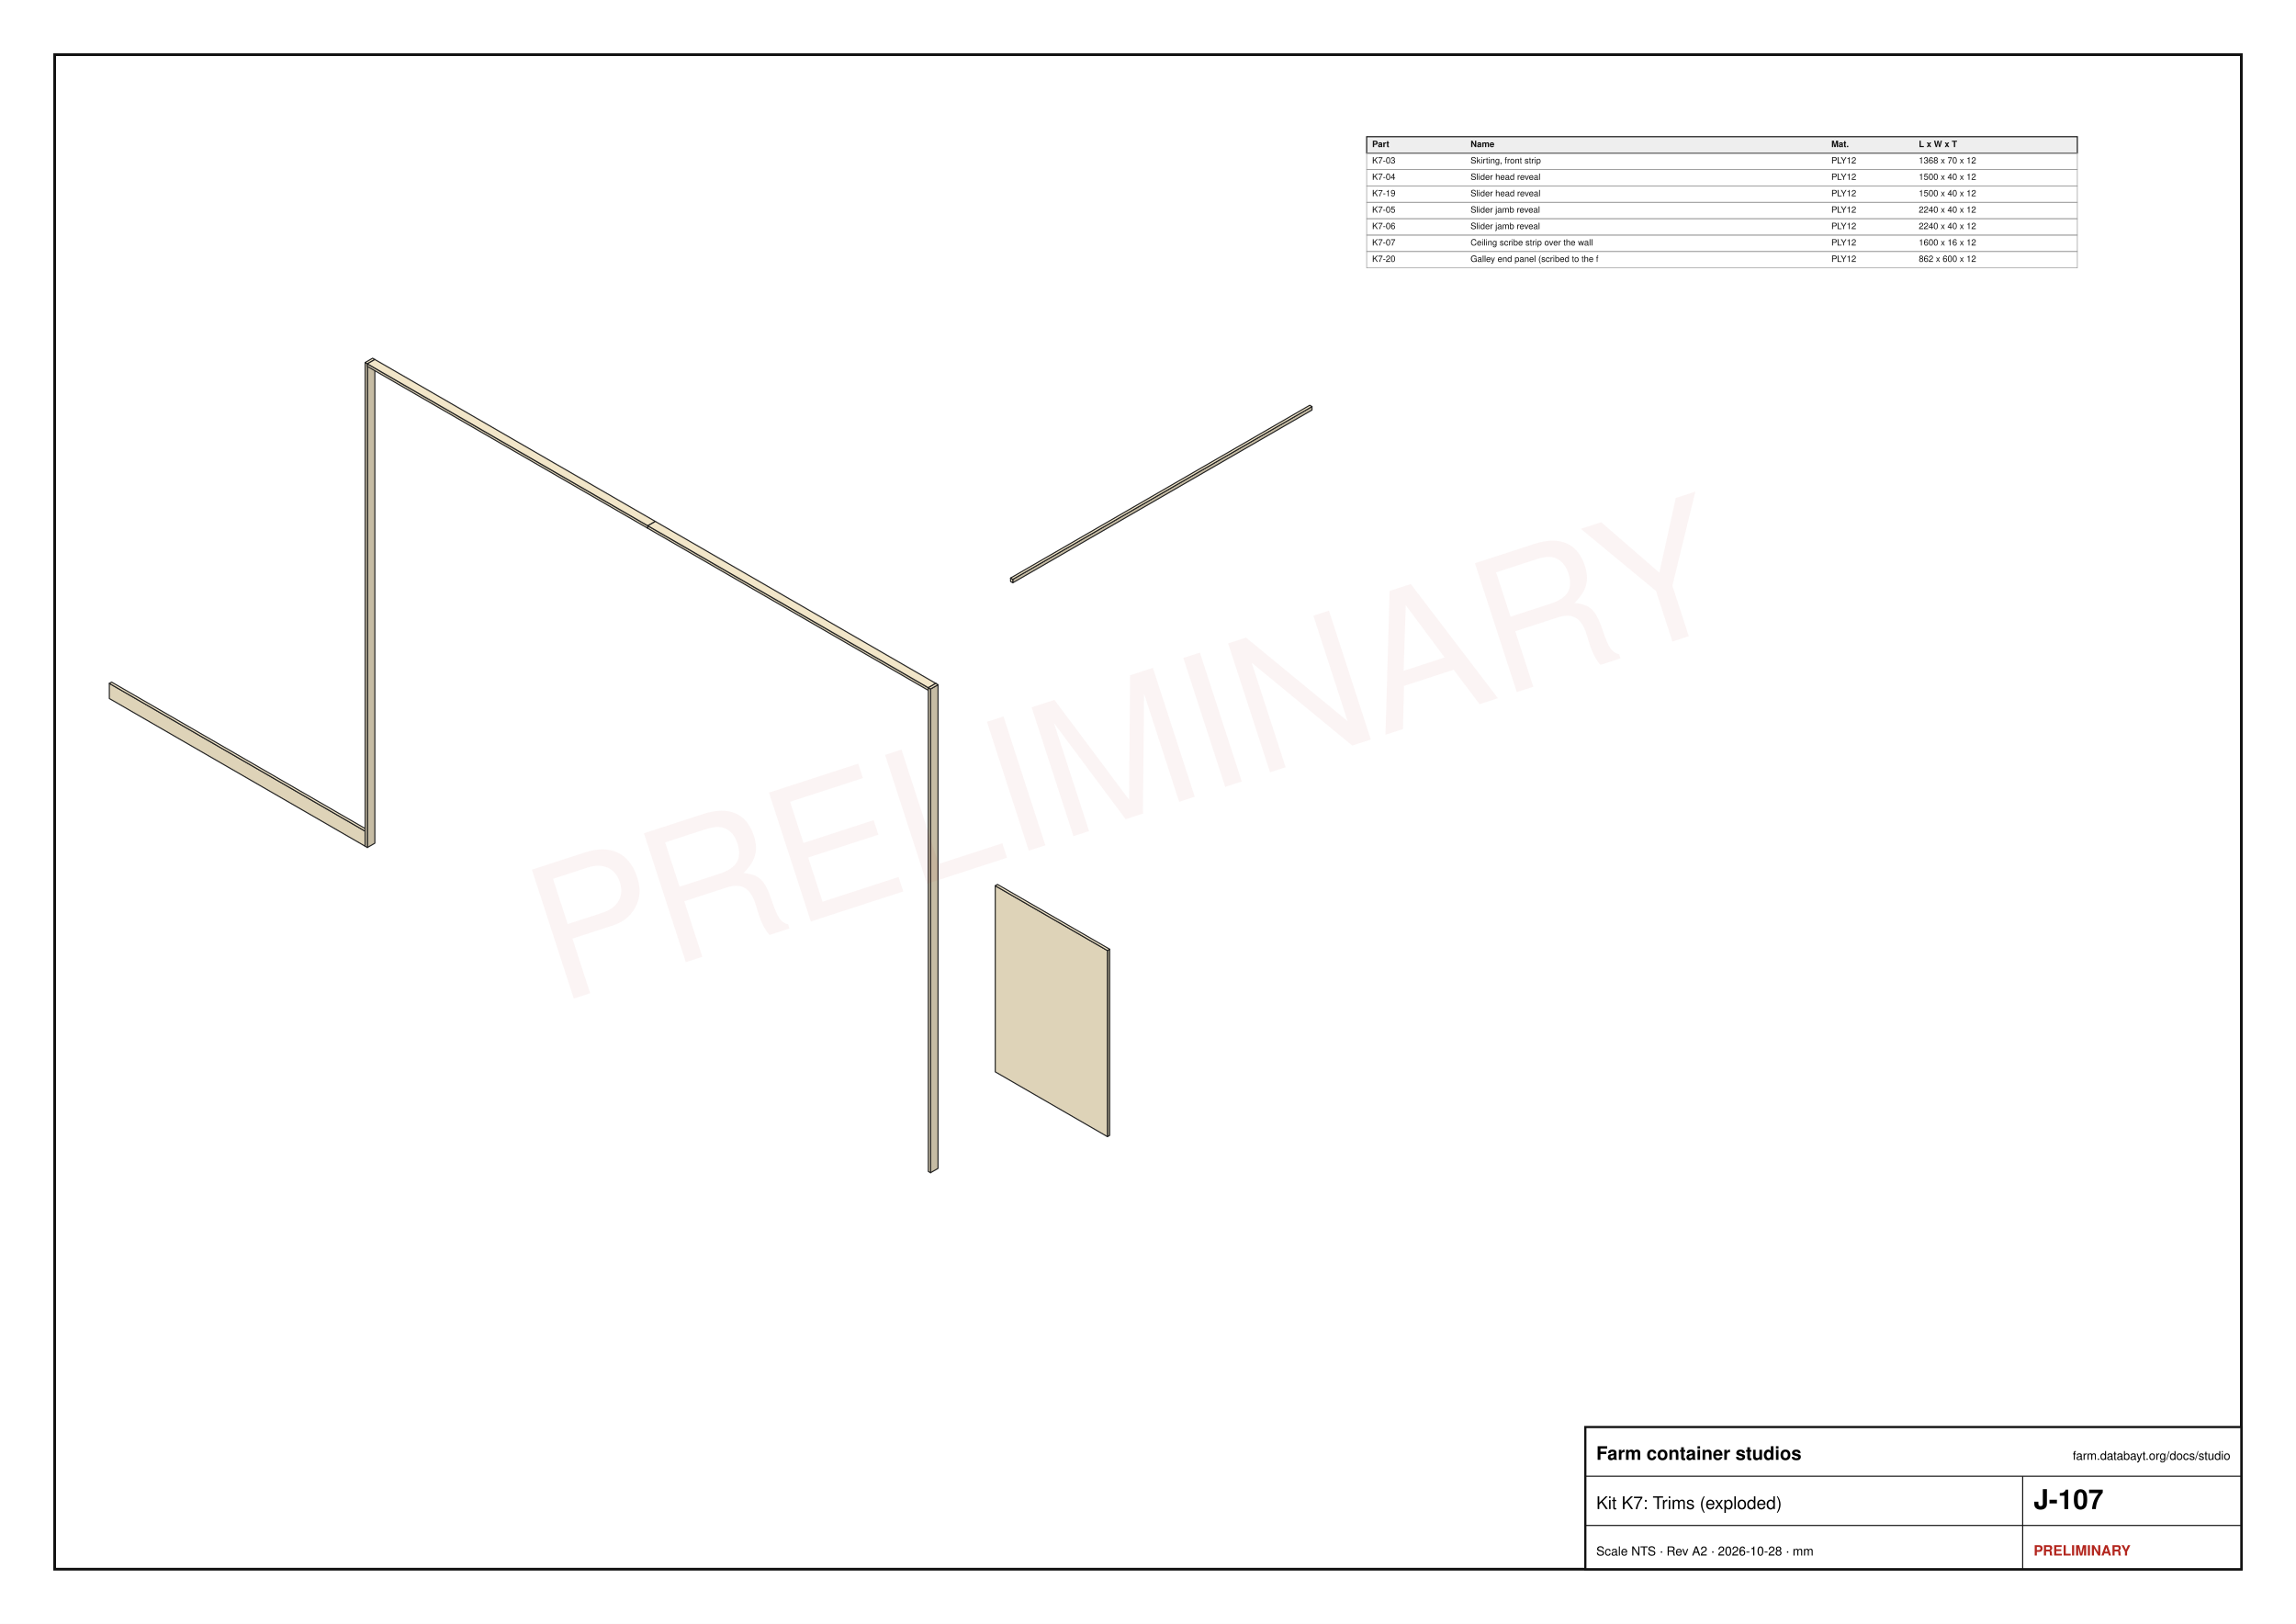
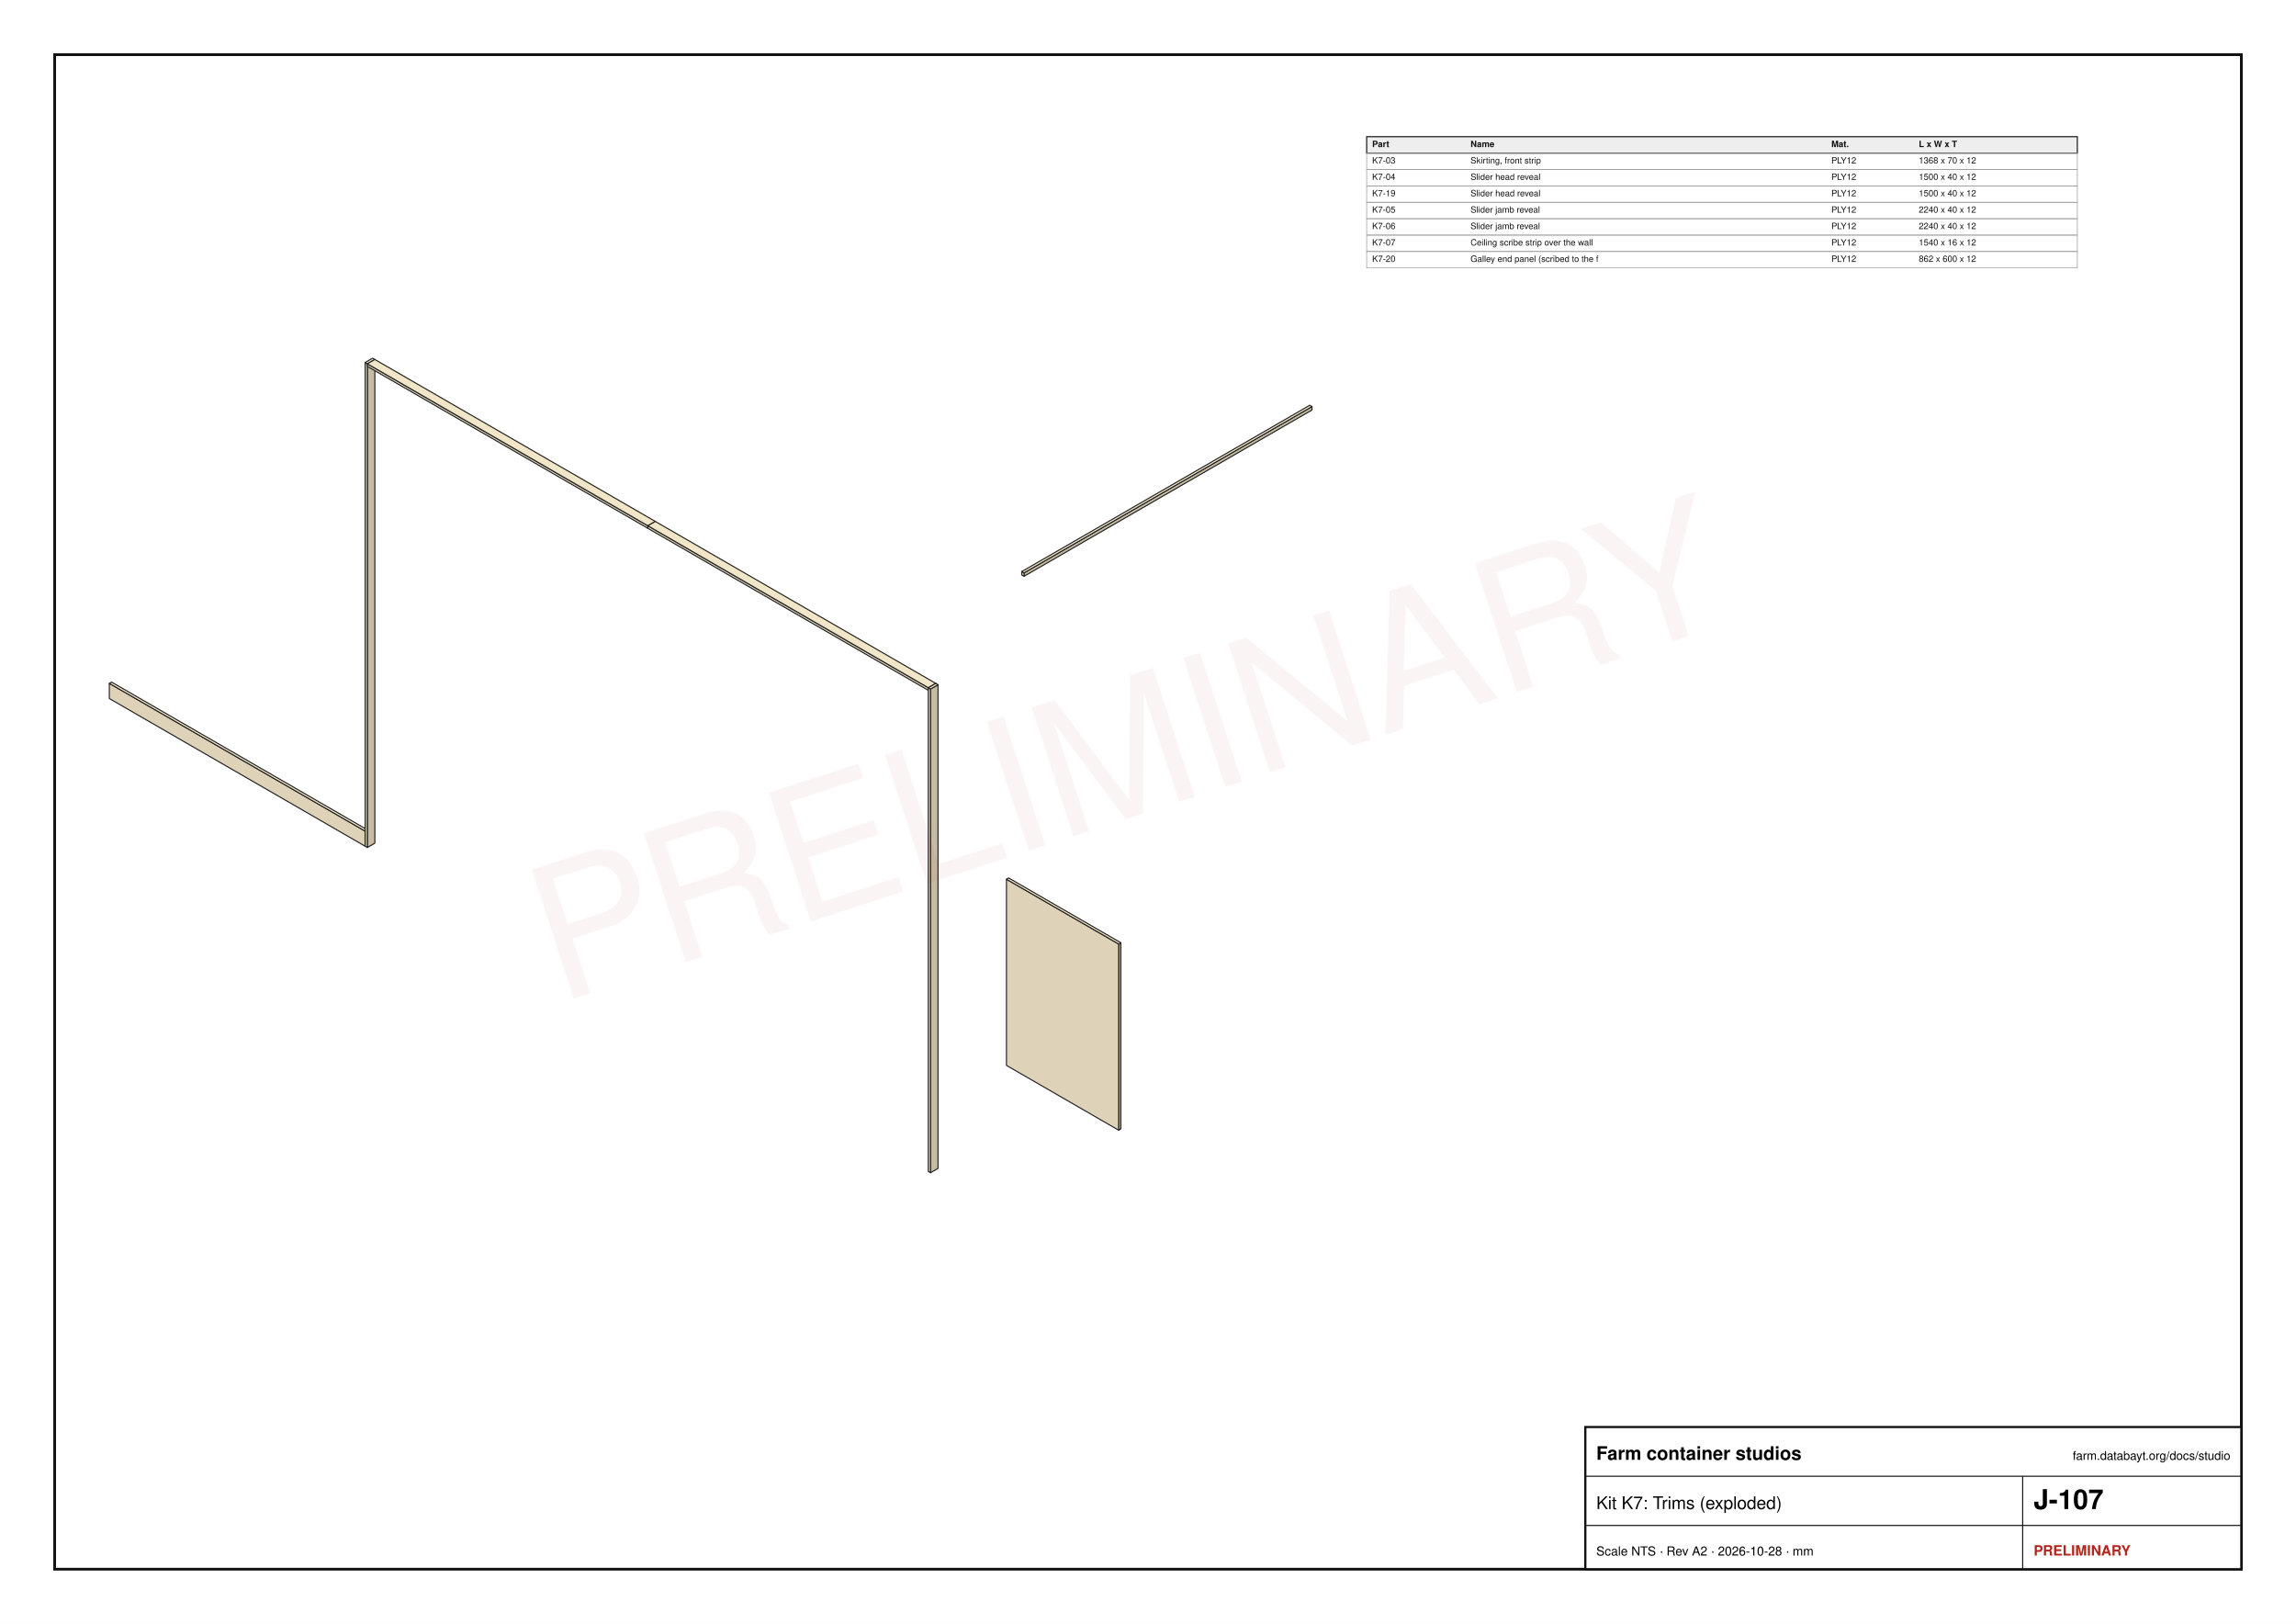
<svg xmlns="http://www.w3.org/2000/svg" width="420mm" height="297mm" viewBox="0 0 420 297" font-family="Helvetica, Arial, sans-serif">
  <rect x="0" y="0" width="420" height="297" fill="#fff" />
  <rect x="10" y="10" width="400" height="277" fill="none" stroke="#111" stroke-width="0.5" />
  <polygon points="67.2,154.53 66.79,154.77 66.79,152.01 67.2,151.77" fill="#c6bca4" stroke="#222" stroke-width="0.2" stroke-linejoin="round" />
  <polygon points="20,127.76 66.79,154.77 66.79,152.01 20,124.99" fill="#ded3b8" stroke="#222" stroke-width="0.2" stroke-linejoin="round" />
  <polygon points="20.41,124.75 67.2,151.77 66.79,152.01 20,124.99" fill="#f2e6c9" stroke="#222" stroke-width="0.2" stroke-linejoin="round" />
  <polygon points="68.57,154.22 67.2,155.01 67.2,66.54 68.57,65.75" fill="#c6bca4" stroke="#222" stroke-width="0.2" stroke-linejoin="round" />
  <polygon points="66.79,154.77 67.2,155.01 67.2,66.54 66.79,66.3" fill="#ded3b8" stroke="#222" stroke-width="0.2" stroke-linejoin="round" />
  <polygon points="68.16,65.51 68.57,65.75 67.2,66.54 66.79,66.3" fill="#f2e6c9" stroke="#222" stroke-width="0.2" stroke-linejoin="round" />
-   <polygon points="202.99,207.66 202.58,207.89 202.58,173.85 202.99,173.61" fill="#c6bca4" stroke="#222" stroke-width="0.2" stroke-linejoin="round" />
-   <polygon points="182.06,196.04 202.58,207.89 202.58,173.85 182.06,162" fill="#ded3b8" stroke="#222" stroke-width="0.2" stroke-linejoin="round" />
-   <polygon points="182.47,161.76 202.99,173.61 202.58,173.85 182.06,162" fill="#f2e6c9" stroke="#222" stroke-width="0.2" stroke-linejoin="round" />
+   <polygon points="205.04,206.47 204.63,206.71 204.63,172.66 205.04,172.43" fill="#c6bca4" stroke="#222" stroke-width="0.2" stroke-linejoin="round" />
+   <polygon points="184.11,194.86 204.63,206.71 204.63,172.66 184.11,160.81" fill="#ded3b8" stroke="#222" stroke-width="0.2" stroke-linejoin="round" />
+   <polygon points="184.52,160.58 205.04,172.43 204.63,172.66 184.11,160.81" fill="#f2e6c9" stroke="#222" stroke-width="0.2" stroke-linejoin="round" />
  <polygon points="119.88,95.84 118.51,96.63 118.51,96.16 119.88,95.37" fill="#c6bca4" stroke="#222" stroke-width="0.2" stroke-linejoin="round" />
  <polygon points="67.2,67.01 118.51,96.63 118.51,96.16 67.2,66.54" fill="#ded3b8" stroke="#222" stroke-width="0.2" stroke-linejoin="round" />
  <polygon points="68.57,65.75 119.88,95.37 118.51,96.16 67.2,66.54" fill="#f2e6c9" stroke="#222" stroke-width="0.2" stroke-linejoin="round" />
-   <polygon points="240,74.99 185.27,106.59 185.27,105.96 240,74.36" fill="#c6bca4" stroke="#222" stroke-width="0.2" stroke-linejoin="round" />
-   <polygon points="184.86,106.35 185.27,106.59 185.27,105.96 184.86,105.72" fill="#ded3b8" stroke="#222" stroke-width="0.2" stroke-linejoin="round" />
-   <polygon points="239.59,74.12 240,74.36 185.27,105.96 184.86,105.72" fill="#f2e6c9" stroke="#222" stroke-width="0.2" stroke-linejoin="round" />
+   <polygon points="240,74.99 187.33,105.4 187.33,104.77 240,74.36" fill="#c6bca4" stroke="#222" stroke-width="0.2" stroke-linejoin="round" />
+   <polygon points="186.92,105.17 187.33,105.4 187.33,104.77 186.92,104.53" fill="#ded3b8" stroke="#222" stroke-width="0.2" stroke-linejoin="round" />
+   <polygon points="239.59,74.12 240,74.36 187.33,104.77 186.92,104.53" fill="#f2e6c9" stroke="#222" stroke-width="0.2" stroke-linejoin="round" />
  <polygon points="171.18,125.47 169.81,126.26 169.81,125.78 171.18,124.99" fill="#c6bca4" stroke="#222" stroke-width="0.2" stroke-linejoin="round" />
  <polygon points="118.51,96.63 169.81,126.26 169.81,125.78 118.51,96.16" fill="#ded3b8" stroke="#222" stroke-width="0.2" stroke-linejoin="round" />
  <polygon points="119.88,95.37 171.18,124.99 169.81,125.78 118.51,96.16" fill="#f2e6c9" stroke="#222" stroke-width="0.2" stroke-linejoin="round" />
  <polygon points="171.59,213.7 170.22,214.49 170.22,126.02 171.59,125.23" fill="#c6bca4" stroke="#222" stroke-width="0.2" stroke-linejoin="round" />
  <polygon points="169.81,214.25 170.22,214.49 170.22,126.02 169.81,125.78" fill="#ded3b8" stroke="#222" stroke-width="0.2" stroke-linejoin="round" />
  <polygon points="171.18,124.99 171.59,125.23 170.22,126.02 169.81,125.78" fill="#f2e6c9" stroke="#222" stroke-width="0.2" stroke-linejoin="round" />
  <rect x="250" y="25" width="130" height="3" fill="#eee" stroke="#111" stroke-width="0.2" />
  <text x="251" y="26.9" font-size="1.6" text-anchor="start" font-weight="bold" fill="#111">Part</text>
  <text x="269" y="26.9" font-size="1.6" text-anchor="start" font-weight="bold" fill="#111">Name</text>
  <text x="335" y="26.9" font-size="1.6" text-anchor="start" font-weight="bold" fill="#111">Mat.</text>
  <text x="351" y="26.9" font-size="1.6" text-anchor="start" font-weight="bold" fill="#111">L x W x T</text>
  <rect x="250" y="28" width="130" height="3" fill="none" stroke="#999" stroke-width="0.12" />
  <text x="251" y="29.9" font-size="1.6" text-anchor="start" font-weight="normal" fill="#111">K7-03</text>
  <text x="269" y="29.9" font-size="1.6" text-anchor="start" font-weight="normal" fill="#111">Skirting, front strip</text>
  <text x="335" y="29.9" font-size="1.6" text-anchor="start" font-weight="normal" fill="#111">PLY12</text>
  <text x="351" y="29.9" font-size="1.6" text-anchor="start" font-weight="normal" fill="#111">1368 x 70 x 12</text>
  <rect x="250" y="31" width="130" height="3" fill="none" stroke="#999" stroke-width="0.12" />
  <text x="251" y="32.9" font-size="1.6" text-anchor="start" font-weight="normal" fill="#111">K7-04</text>
  <text x="269" y="32.9" font-size="1.6" text-anchor="start" font-weight="normal" fill="#111">Slider head reveal</text>
  <text x="335" y="32.9" font-size="1.6" text-anchor="start" font-weight="normal" fill="#111">PLY12</text>
  <text x="351" y="32.9" font-size="1.6" text-anchor="start" font-weight="normal" fill="#111">1500 x 40 x 12</text>
  <rect x="250" y="34" width="130" height="3" fill="none" stroke="#999" stroke-width="0.12" />
  <text x="251" y="35.9" font-size="1.6" text-anchor="start" font-weight="normal" fill="#111">K7-19</text>
  <text x="269" y="35.9" font-size="1.6" text-anchor="start" font-weight="normal" fill="#111">Slider head reveal</text>
  <text x="335" y="35.9" font-size="1.6" text-anchor="start" font-weight="normal" fill="#111">PLY12</text>
  <text x="351" y="35.9" font-size="1.6" text-anchor="start" font-weight="normal" fill="#111">1500 x 40 x 12</text>
  <rect x="250" y="37" width="130" height="3" fill="none" stroke="#999" stroke-width="0.12" />
  <text x="251" y="38.9" font-size="1.6" text-anchor="start" font-weight="normal" fill="#111">K7-05</text>
  <text x="269" y="38.9" font-size="1.6" text-anchor="start" font-weight="normal" fill="#111">Slider jamb reveal</text>
  <text x="335" y="38.9" font-size="1.6" text-anchor="start" font-weight="normal" fill="#111">PLY12</text>
  <text x="351" y="38.9" font-size="1.6" text-anchor="start" font-weight="normal" fill="#111">2240 x 40 x 12</text>
  <rect x="250" y="40" width="130" height="3" fill="none" stroke="#999" stroke-width="0.12" />
  <text x="251" y="41.9" font-size="1.6" text-anchor="start" font-weight="normal" fill="#111">K7-06</text>
  <text x="269" y="41.9" font-size="1.6" text-anchor="start" font-weight="normal" fill="#111">Slider jamb reveal</text>
  <text x="335" y="41.9" font-size="1.6" text-anchor="start" font-weight="normal" fill="#111">PLY12</text>
  <text x="351" y="41.9" font-size="1.6" text-anchor="start" font-weight="normal" fill="#111">2240 x 40 x 12</text>
  <rect x="250" y="43" width="130" height="3" fill="none" stroke="#999" stroke-width="0.12" />
  <text x="251" y="44.9" font-size="1.6" text-anchor="start" font-weight="normal" fill="#111">K7-07</text>
  <text x="269" y="44.9" font-size="1.6" text-anchor="start" font-weight="normal" fill="#111">Ceiling scribe strip over the wall</text>
  <text x="335" y="44.9" font-size="1.6" text-anchor="start" font-weight="normal" fill="#111">PLY12</text>
-   <text x="351" y="44.9" font-size="1.6" text-anchor="start" font-weight="normal" fill="#111">1600 x 16 x 12</text>
+   <text x="351" y="44.9" font-size="1.6" text-anchor="start" font-weight="normal" fill="#111">1540 x 16 x 12</text>
  <rect x="250" y="46" width="130" height="3" fill="none" stroke="#999" stroke-width="0.12" />
  <text x="251" y="47.9" font-size="1.6" text-anchor="start" font-weight="normal" fill="#111">K7-20</text>
  <text x="269" y="47.9" font-size="1.6" text-anchor="start" font-weight="normal" fill="#111">Galley end panel (scribed to the f</text>
  <text x="335" y="47.9" font-size="1.6" text-anchor="start" font-weight="normal" fill="#111">PLY12</text>
  <text x="351" y="47.9" font-size="1.6" text-anchor="start" font-weight="normal" fill="#111">862 x 600 x 12</text>
  <rect x="290" y="261" width="120" height="26" fill="#fff" stroke="#111" stroke-width="0.4" />
  <line x1="290" y1="270" x2="410" y2="270" stroke="#111" stroke-width="0.2" />
  <line x1="290" y1="279" x2="410" y2="279" stroke="#111" stroke-width="0.2" />
  <line x1="370" y1="270" x2="370" y2="287" stroke="#111" stroke-width="0.2" />
  <text x="292" y="267" font-size="3.4" font-weight="bold">Farm container studios</text>
  <text x="408" y="267" font-size="2.2" text-anchor="end">farm.databayt.org/docs/studio</text>
  <text x="292" y="276" font-size="3.2">Kit K7: Trims (exploded)</text>
  <text x="372" y="276" font-size="5" font-weight="bold">J-107</text>
  <text x="292" y="284.5" font-size="2.3">Scale NTS · Rev A2 · 2026-10-28 · mm</text>
  <text x="372" y="284.5" font-size="2.6" font-weight="bold" fill="#b3261e">PRELIMINARY</text>
  <text x="210.0" y="148.5" font-size="34" fill="#b3261e" fill-opacity="0.05" text-anchor="middle" transform="rotate(-18 210.0 148.5)">PRELIMINARY</text>
</svg>
